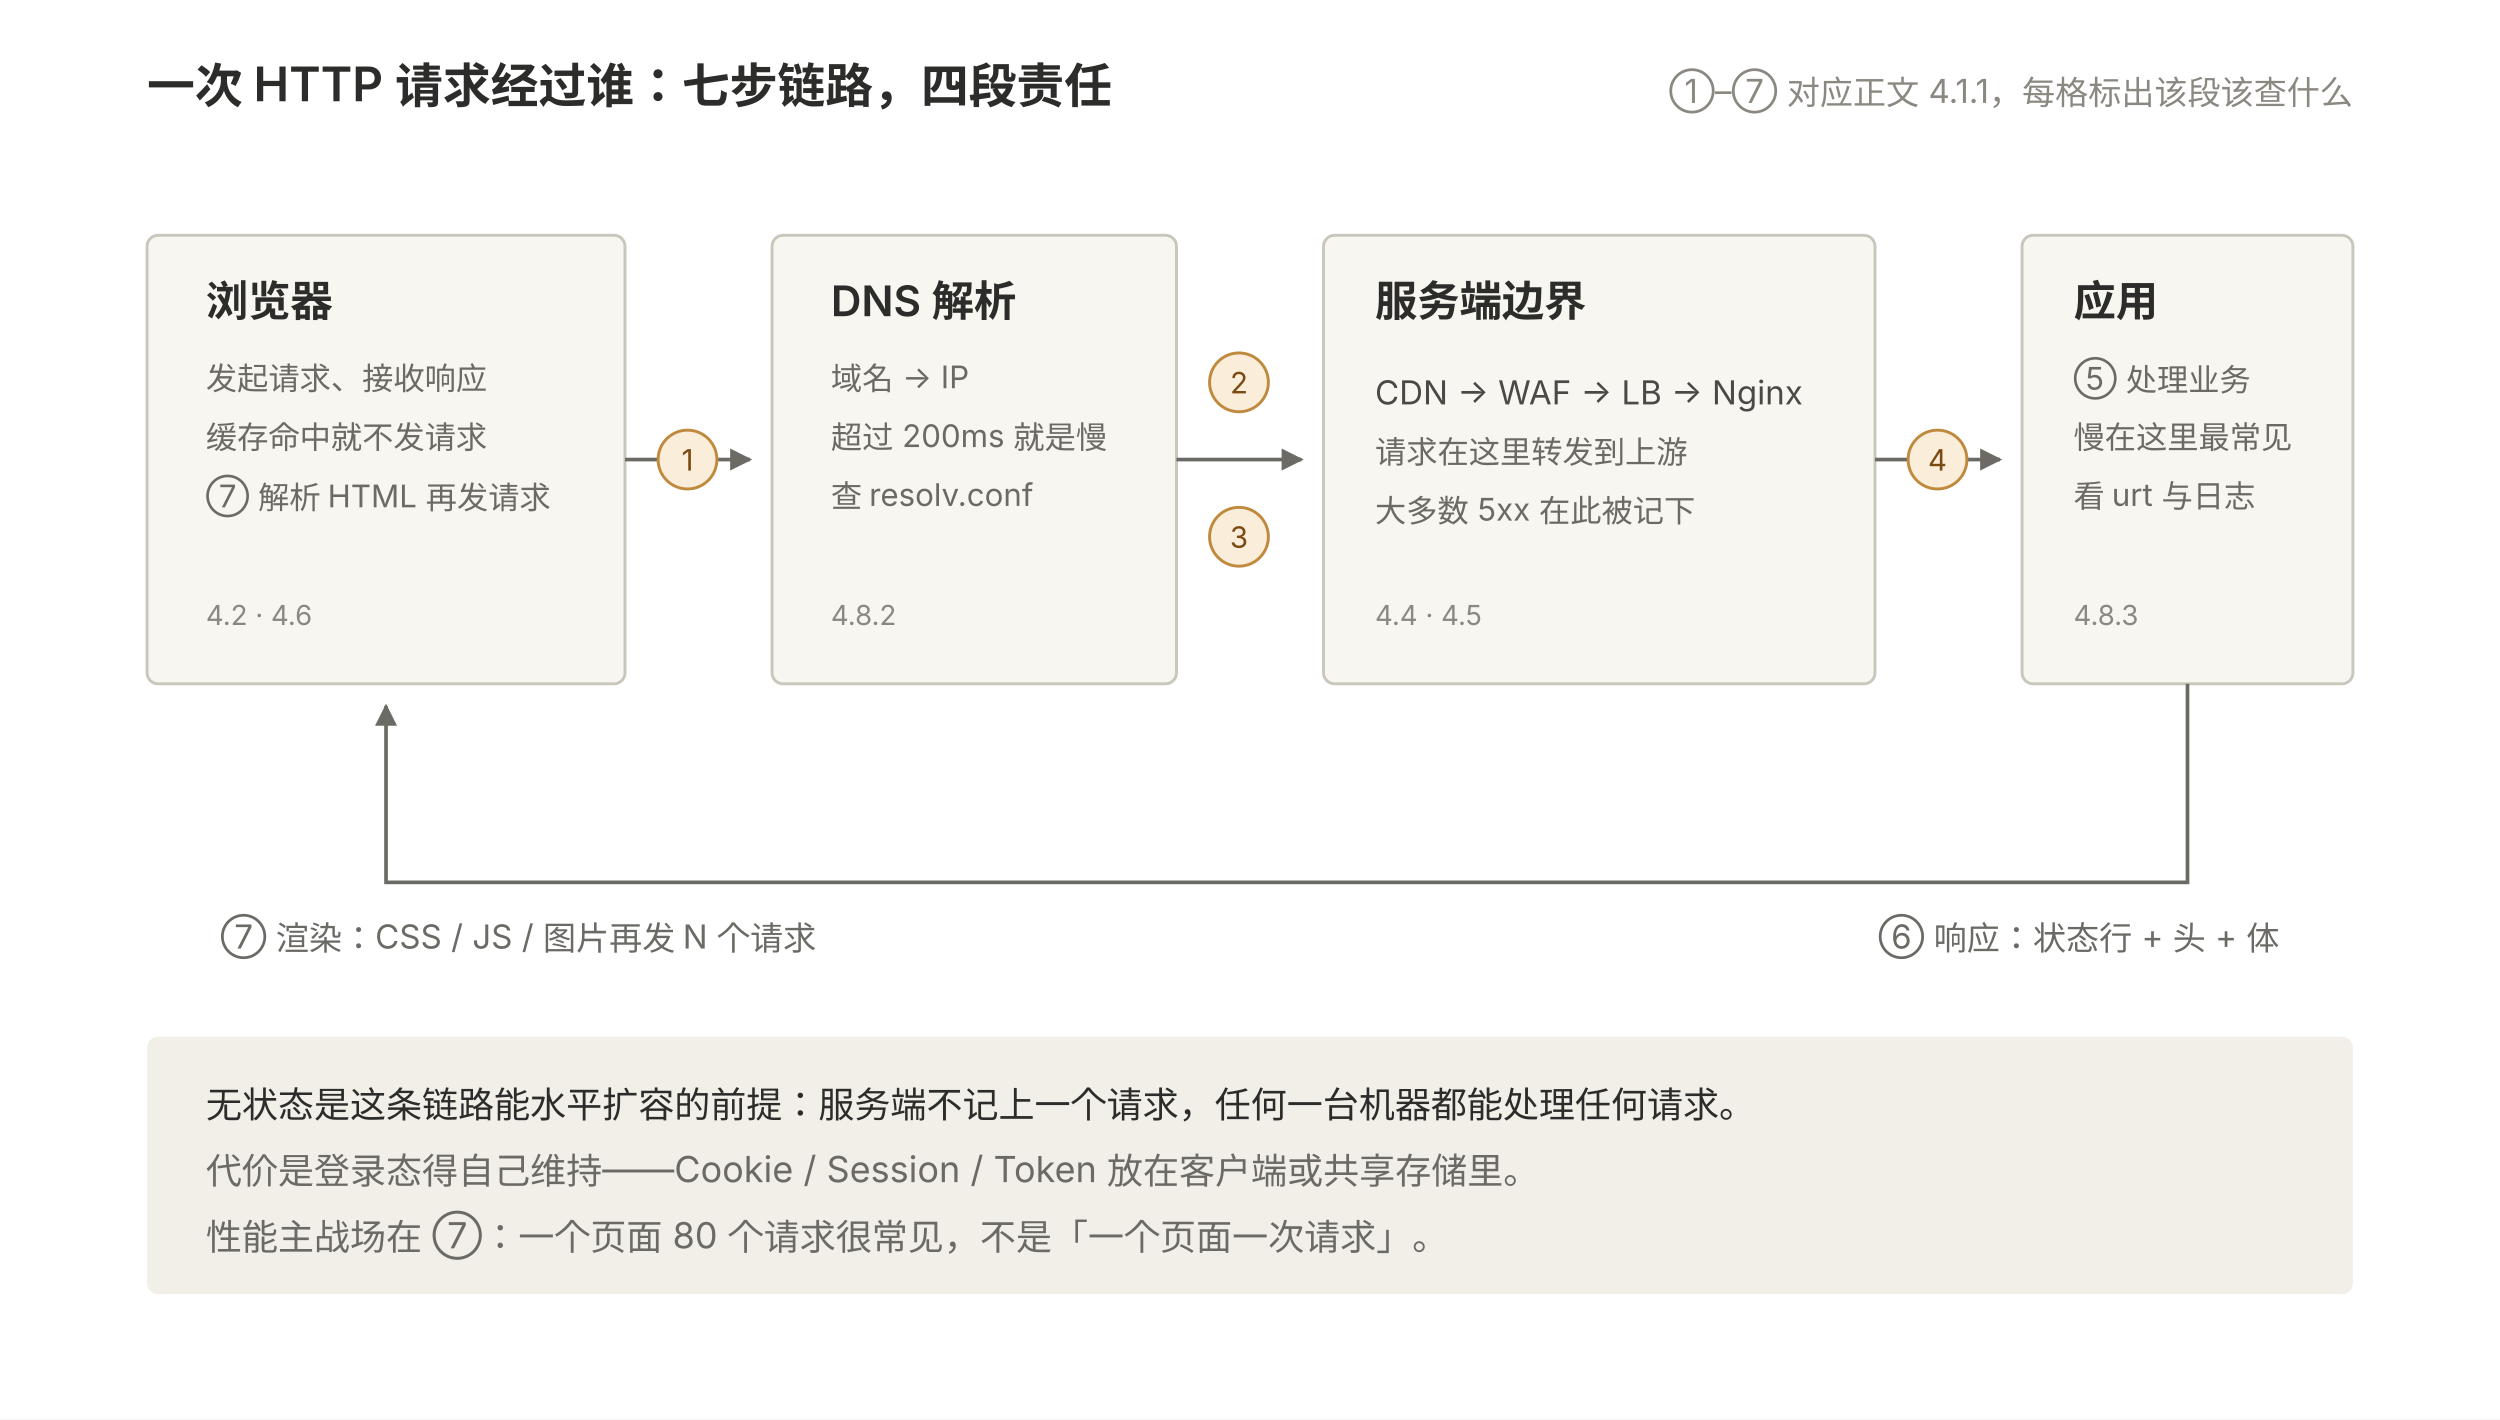
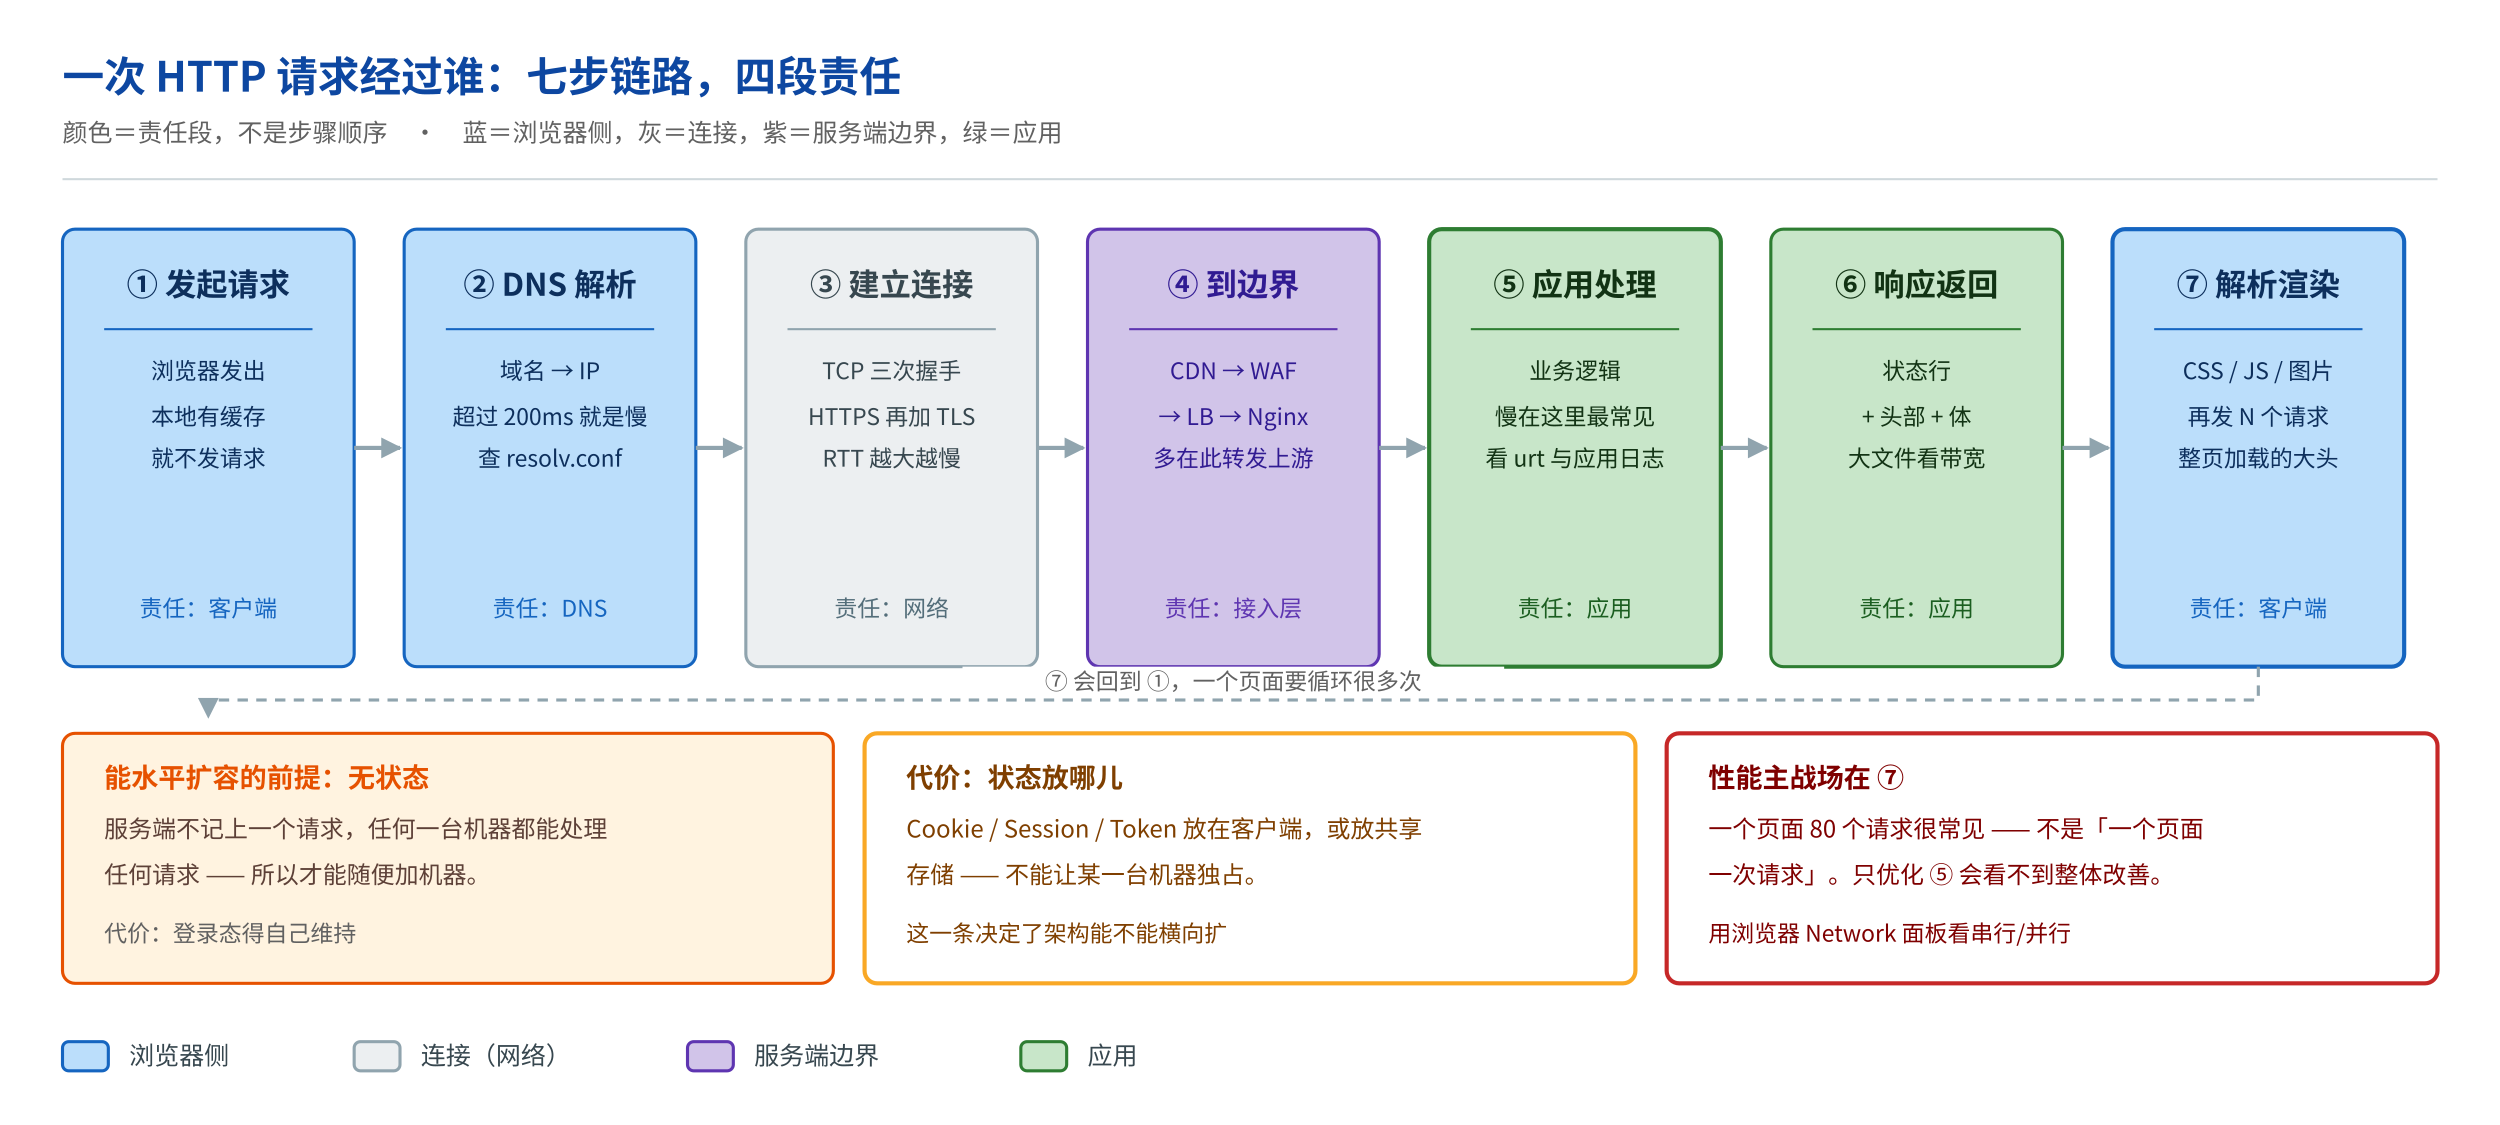
- <svg xmlns="http://www.w3.org/2000/svg" viewBox="0 0 1200 681.18" width="1200" height="681.18" font-family="-apple-system, 'Segoe UI', 'Microsoft YaHei', 'PingFang SC', sans-serif">
-   <g transform="scale(1.764706)">
-     <rect width="680" height="386" fill="#FFFFFF" />
-     <defs>
-       <marker id="ar1" viewBox="0 0 10 10" refX="9" refY="5" markerWidth="6" markerHeight="6" orient="auto">
-         <path d="M0,0 L10,5 L0,10 Z" fill="#6B6A65" />
-       </marker>
-     </defs>
-     <g>
-       <text x="40" y="28" font-size="13" font-weight="600" fill="#2C2C2A">一次 HTTP 请求经过谁：七步链路，四段责任</text>
-       <text x="640" y="28" font-size="9" fill="#8A8880" text-anchor="end">①–⑦ 对应正文 4.1.1，每格标出该段该查什么</text>
-       <rect x="40" y="64" width="130" height="122" rx="3" fill="#F8F6F1" stroke="#C9C6BC" stroke-width="0.8" />
-       <text x="56" y="86" font-size="11.5" font-weight="600" fill="#2C2C2A">浏览器</text>
-       <text x="56" y="106" font-size="8.5" fill="#6B6A65">发起请求、接收响应</text>
-       <text x="56" y="122" font-size="8.5" fill="#6B6A65">缓存命中就不发请求</text>
-       <text x="56" y="138" font-size="8.5" fill="#6B6A65">⑦ 解析 HTML 再发请求</text>
-       <text x="56" y="170" font-size="7.5" fill="#8A8880">4.2 · 4.6</text>
-       <rect x="210" y="64" width="110" height="122" rx="3" fill="#F8F6F1" stroke="#C9C6BC" stroke-width="0.8" />
-       <text x="226" y="86" font-size="11.5" font-weight="600" fill="#2C2C2A">DNS 解析</text>
-       <text x="226" y="106" font-size="8.5" fill="#6B6A65">域名 → IP</text>
-       <text x="226" y="122" font-size="8.5" fill="#6B6A65">超过 200ms 就是慢</text>
-       <text x="226" y="138" font-size="8.5" fill="#6B6A65">查 resolv.conf</text>
-       <text x="226" y="170" font-size="7.5" fill="#8A8880">4.8.2</text>
-       <rect x="360" y="64" width="150" height="122" rx="3" fill="#F8F6F1" stroke="#C9C6BC" stroke-width="0.8" />
-       <text x="374" y="86" font-size="11.5" font-weight="600" fill="#2C2C2A">服务端边界</text>
-       <text x="374" y="110" font-size="9" fill="#4A4945">CDN → WAF → LB → Nginx</text>
-       <text x="374" y="126" font-size="8.5" fill="#6B6A65">请求在这里转发到上游</text>
-       <text x="374" y="142" font-size="8.5" fill="#6B6A65">大多数 5xx 在此被记下</text>
-       <text x="374" y="170" font-size="7.5" fill="#8A8880">4.4 · 4.5</text>
-       <rect x="550" y="64" width="90" height="122" rx="3" fill="#F8F6F1" stroke="#C9C6BC" stroke-width="0.8" />
-       <text x="564" y="86" font-size="11.5" font-weight="600" fill="#2C2C2A">应用</text>
-       <text x="564" y="106" font-size="8.5" fill="#6B6A65">⑤ 处理业务</text>
-       <text x="564" y="122" font-size="8.5" fill="#6B6A65">慢在这里最常见</text>
-       <text x="564" y="138" font-size="8.5" fill="#6B6A65">看 urt 与日志</text>
-       <text x="564" y="170" font-size="7.5" fill="#8A8880">4.8.3</text>
-       <g stroke="#6B6A65" stroke-width="1" fill="none" marker-end="url(#ar1)">
-         <path d="M170,125 L204,125" />
-         <path d="M320,125 L354,125" />
-         <path d="M510,125 L544,125" />
-         <path d="M595,186 L595,240 L105,240 L105,192" />
-       </g>
-       <circle cx="187" cy="125" r="8" fill="#FAEEDA" stroke="#C08A3E" stroke-width="0.8" />
-       <text x="187" y="128" font-size="8" fill="#7A4A12" text-anchor="middle">1</text>
-       <circle cx="337" cy="104" r="8" fill="#FAEEDA" stroke="#C08A3E" stroke-width="0.8" />
-       <text x="337" y="107" font-size="8" fill="#7A4A12" text-anchor="middle">2</text>
-       <circle cx="337" cy="146" r="8" fill="#FAEEDA" stroke="#C08A3E" stroke-width="0.8" />
-       <text x="337" y="149" font-size="8" fill="#7A4A12" text-anchor="middle">3</text>
-       <circle cx="527" cy="125" r="8" fill="#FAEEDA" stroke="#C08A3E" stroke-width="0.8" />
-       <text x="527" y="128" font-size="8" fill="#7A4A12" text-anchor="middle">4</text>
-       <text x="620" y="258" font-size="9" fill="#6B6A65" text-anchor="end">⑥ 响应：状态行 + 头 + 体</text>
-       <text x="60" y="258" font-size="9" fill="#6B6A65">⑦ 渲染：CSS / JS / 图片再发 N 个请求</text>
-       <rect x="40" y="282" width="600" height="70" rx="3" fill="#F1EFE8" />
-       <text x="56" y="304" font-size="9.8" fill="#2C2C2A">无状态是这条链路能水平扩容的前提：服务端不记上一个请求，任何一台机器都能处理任何请求。</text>
-       <text x="56" y="322" font-size="9.8" fill="#6B6A65">代价是登录态得自己维持——Cookie / Session / Token 放在客户端或共享存储里。</text>
-       <text x="56" y="340" font-size="9.8" fill="#6B6A65">性能主战场在 ⑦：一个页面 80 个请求很常见，不是「一个页面一次请求」。</text>
-     </g>
-   </g>
+ <svg xmlns="http://www.w3.org/2000/svg" width="1200" height="540" viewBox="0 0 1200 540">
+   <defs>
+     <marker id="arrowGray" markerWidth="10" markerHeight="10" refX="9" refY="5" orient="auto" markerUnits="userSpaceOnUse">
+       <path d="M 0 0 L 10 5 L 0 10 z" fill="#90a4ae" />
+     </marker>
+   </defs>
+   <rect x="0" y="0" width="1200" height="540" fill="#ffffff" />
+   <text x="30" y="44" font-size="20" font-weight="bold" fill="#0d47a1" font-family="Microsoft YaHei, PingFang SC, Noto Sans CJK SC, sans-serif">一次 HTTP 请求经过谁：七步链路，四段责任</text>
+   <text x="30" y="68" font-size="12" fill="#616161" font-family="Microsoft YaHei, PingFang SC, Noto Sans CJK SC, sans-serif">颜色＝责任段，不是步骤顺序　·　蓝＝浏览器侧，灰＝连接，紫＝服务端边界，绿＝应用</text>
+   <line x1="30" y1="86" x2="1170" y2="86" stroke="#cfd8dc" stroke-width="1" />
+   <rect x="30" y="110" width="140" height="210" rx="6" fill="#bbdefb" stroke="#1565c0" stroke-width="1.5" />
+   <text x="100" y="142" font-size="15" font-weight="bold" fill="#0d2f5c" text-anchor="middle" font-family="Microsoft YaHei, PingFang SC, Noto Sans CJK SC, sans-serif">① 发起请求</text>
+   <line x1="50" y1="158" x2="150" y2="158" stroke="#1565c0" stroke-width="1" />
+   <text x="100" y="182" font-size="11" fill="#0d2f5c" text-anchor="middle" font-family="Microsoft YaHei, PingFang SC, Noto Sans CJK SC, sans-serif">浏览器发出</text>
+   <text x="100" y="204" font-size="11" fill="#0d2f5c" text-anchor="middle" font-family="Microsoft YaHei, PingFang SC, Noto Sans CJK SC, sans-serif">本地有缓存</text>
+   <text x="100" y="224" font-size="11" fill="#0d2f5c" text-anchor="middle" font-family="Microsoft YaHei, PingFang SC, Noto Sans CJK SC, sans-serif">就不发请求</text>
+   <text x="100" y="296" font-size="11" fill="#1565c0" text-anchor="middle" font-family="Microsoft YaHei, PingFang SC, Noto Sans CJK SC, sans-serif">责任：客户端</text>
+   <line x1="170" y1="215" x2="192" y2="215" stroke="#90a4ae" stroke-width="2" marker-end="url(#arrowGray)" />
+   <rect x="194" y="110" width="140" height="210" rx="6" fill="#bbdefb" stroke="#1565c0" stroke-width="1.5" />
+   <text x="264" y="142" font-size="15" font-weight="bold" fill="#0d2f5c" text-anchor="middle" font-family="Microsoft YaHei, PingFang SC, Noto Sans CJK SC, sans-serif">② DNS 解析</text>
+   <line x1="214" y1="158" x2="314" y2="158" stroke="#1565c0" stroke-width="1" />
+   <text x="264" y="182" font-size="11" fill="#0d2f5c" text-anchor="middle" font-family="Microsoft YaHei, PingFang SC, Noto Sans CJK SC, sans-serif">域名 → IP</text>
+   <text x="264" y="204" font-size="11" fill="#0d2f5c" text-anchor="middle" font-family="Microsoft YaHei, PingFang SC, Noto Sans CJK SC, sans-serif">超过 200ms 就是慢</text>
+   <text x="264" y="224" font-size="11" fill="#0d2f5c" text-anchor="middle" font-family="Microsoft YaHei, PingFang SC, Noto Sans CJK SC, sans-serif">查 resolv.conf</text>
+   <text x="264" y="296" font-size="11" fill="#1565c0" text-anchor="middle" font-family="Microsoft YaHei, PingFang SC, Noto Sans CJK SC, sans-serif">责任：DNS</text>
+   <line x1="334" y1="215" x2="356" y2="215" stroke="#90a4ae" stroke-width="2" marker-end="url(#arrowGray)" />
+   <rect x="358" y="110" width="140" height="210" rx="6" fill="#eceff1" stroke="#90a4ae" stroke-width="1.5" />
+   <text x="428" y="142" font-size="15" font-weight="bold" fill="#37474f" text-anchor="middle" font-family="Microsoft YaHei, PingFang SC, Noto Sans CJK SC, sans-serif">③ 建立连接</text>
+   <line x1="378" y1="158" x2="478" y2="158" stroke="#90a4ae" stroke-width="1" />
+   <text x="428" y="182" font-size="11" fill="#37474f" text-anchor="middle" font-family="Microsoft YaHei, PingFang SC, Noto Sans CJK SC, sans-serif">TCP 三次握手</text>
+   <text x="428" y="204" font-size="11" fill="#37474f" text-anchor="middle" font-family="Microsoft YaHei, PingFang SC, Noto Sans CJK SC, sans-serif">HTTPS 再加 TLS</text>
+   <text x="428" y="224" font-size="11" fill="#37474f" text-anchor="middle" font-family="Microsoft YaHei, PingFang SC, Noto Sans CJK SC, sans-serif">RTT 越大越慢</text>
+   <text x="428" y="296" font-size="11" fill="#546e7a" text-anchor="middle" font-family="Microsoft YaHei, PingFang SC, Noto Sans CJK SC, sans-serif">责任：网络</text>
+   <line x1="498" y1="215" x2="520" y2="215" stroke="#90a4ae" stroke-width="2" marker-end="url(#arrowGray)" />
+   <rect x="522" y="110" width="140" height="210" rx="6" fill="#d1c4e9" stroke="#5e35b1" stroke-width="1.5" />
+   <text x="592" y="142" font-size="15" font-weight="bold" fill="#311b92" text-anchor="middle" font-family="Microsoft YaHei, PingFang SC, Noto Sans CJK SC, sans-serif">④ 到边界</text>
+   <line x1="542" y1="158" x2="642" y2="158" stroke="#5e35b1" stroke-width="1" />
+   <text x="592" y="182" font-size="11" fill="#311b92" text-anchor="middle" font-family="Microsoft YaHei, PingFang SC, Noto Sans CJK SC, sans-serif">CDN → WAF</text>
+   <text x="592" y="204" font-size="11" fill="#311b92" text-anchor="middle" font-family="Microsoft YaHei, PingFang SC, Noto Sans CJK SC, sans-serif">→ LB → Nginx</text>
+   <text x="592" y="224" font-size="11" fill="#311b92" text-anchor="middle" font-family="Microsoft YaHei, PingFang SC, Noto Sans CJK SC, sans-serif">多在此转发上游</text>
+   <text x="592" y="296" font-size="11" fill="#5e35b1" text-anchor="middle" font-family="Microsoft YaHei, PingFang SC, Noto Sans CJK SC, sans-serif">责任：接入层</text>
+   <line x1="662" y1="215" x2="684" y2="215" stroke="#90a4ae" stroke-width="2" marker-end="url(#arrowGray)" />
+   <rect x="686" y="110" width="140" height="210" rx="6" fill="#c8e6c9" stroke="#2e7d32" stroke-width="2" />
+   <text x="756" y="142" font-size="15" font-weight="bold" fill="#123314" text-anchor="middle" font-family="Microsoft YaHei, PingFang SC, Noto Sans CJK SC, sans-serif">⑤ 应用处理</text>
+   <line x1="706" y1="158" x2="806" y2="158" stroke="#2e7d32" stroke-width="1" />
+   <text x="756" y="182" font-size="11" fill="#123314" text-anchor="middle" font-family="Microsoft YaHei, PingFang SC, Noto Sans CJK SC, sans-serif">业务逻辑</text>
+   <text x="756" y="204" font-size="11" fill="#123314" text-anchor="middle" font-family="Microsoft YaHei, PingFang SC, Noto Sans CJK SC, sans-serif">慢在这里最常见</text>
+   <text x="756" y="224" font-size="11" fill="#123314" text-anchor="middle" font-family="Microsoft YaHei, PingFang SC, Noto Sans CJK SC, sans-serif">看 urt 与应用日志</text>
+   <text x="756" y="296" font-size="11" fill="#1b5e20" text-anchor="middle" font-family="Microsoft YaHei, PingFang SC, Noto Sans CJK SC, sans-serif">责任：应用</text>
+   <line x1="826" y1="215" x2="848" y2="215" stroke="#90a4ae" stroke-width="2" marker-end="url(#arrowGray)" />
+   <rect x="850" y="110" width="140" height="210" rx="6" fill="#c8e6c9" stroke="#2e7d32" stroke-width="1.5" />
+   <text x="920" y="142" font-size="15" font-weight="bold" fill="#123314" text-anchor="middle" font-family="Microsoft YaHei, PingFang SC, Noto Sans CJK SC, sans-serif">⑥ 响应返回</text>
+   <line x1="870" y1="158" x2="970" y2="158" stroke="#2e7d32" stroke-width="1" />
+   <text x="920" y="182" font-size="11" fill="#123314" text-anchor="middle" font-family="Microsoft YaHei, PingFang SC, Noto Sans CJK SC, sans-serif">状态行</text>
+   <text x="920" y="204" font-size="11" fill="#123314" text-anchor="middle" font-family="Microsoft YaHei, PingFang SC, Noto Sans CJK SC, sans-serif">+ 头部 + 体</text>
+   <text x="920" y="224" font-size="11" fill="#123314" text-anchor="middle" font-family="Microsoft YaHei, PingFang SC, Noto Sans CJK SC, sans-serif">大文件看带宽</text>
+   <text x="920" y="296" font-size="11" fill="#1b5e20" text-anchor="middle" font-family="Microsoft YaHei, PingFang SC, Noto Sans CJK SC, sans-serif">责任：应用</text>
+   <line x1="990" y1="215" x2="1012" y2="215" stroke="#90a4ae" stroke-width="2" marker-end="url(#arrowGray)" />
+   <rect x="1014" y="110" width="140" height="210" rx="6" fill="#bbdefb" stroke="#1565c0" stroke-width="2" />
+   <text x="1084" y="142" font-size="15" font-weight="bold" fill="#0d2f5c" text-anchor="middle" font-family="Microsoft YaHei, PingFang SC, Noto Sans CJK SC, sans-serif">⑦ 解析渲染</text>
+   <line x1="1034" y1="158" x2="1134" y2="158" stroke="#1565c0" stroke-width="1" />
+   <text x="1084" y="182" font-size="11" fill="#0d2f5c" text-anchor="middle" font-family="Microsoft YaHei, PingFang SC, Noto Sans CJK SC, sans-serif">CSS / JS / 图片</text>
+   <text x="1084" y="204" font-size="11" fill="#0d2f5c" text-anchor="middle" font-family="Microsoft YaHei, PingFang SC, Noto Sans CJK SC, sans-serif">再发 N 个请求</text>
+   <text x="1084" y="224" font-size="11" fill="#0d2f5c" text-anchor="middle" font-family="Microsoft YaHei, PingFang SC, Noto Sans CJK SC, sans-serif">整页加载的大头</text>
+   <text x="1084" y="296" font-size="11" fill="#1565c0" text-anchor="middle" font-family="Microsoft YaHei, PingFang SC, Noto Sans CJK SC, sans-serif">责任：客户端</text>
+   <path d="M 1084 320 L 1084 336 L 100 336 L 100 344" fill="none" stroke="#90a4ae" stroke-width="1.5" stroke-dasharray="5 4" marker-end="url(#arrowGray)" />
+   <rect x="462" y="320" width="260" height="13" fill="#ffffff" />
+   <text x="592" y="331" font-size="11" fill="#616161" text-anchor="middle" font-family="Microsoft YaHei, PingFang SC, Noto Sans CJK SC, sans-serif">⑦ 会回到 ①，一个页面要循环很多次</text>
+   <rect x="30" y="352" width="370" height="120" rx="6" fill="#fff3e0" stroke="#e65100" stroke-width="1.5" />
+   <text x="50" y="378" font-size="13" font-weight="bold" fill="#e65100" font-family="Microsoft YaHei, PingFang SC, Noto Sans CJK SC, sans-serif">能水平扩容的前提：无状态</text>
+   <text x="50" y="402" font-size="11.5" fill="#5d4037" font-family="Microsoft YaHei, PingFang SC, Noto Sans CJK SC, sans-serif">服务端不记上一个请求，任何一台机器都能处理</text>
+   <text x="50" y="424" font-size="11.5" fill="#5d4037" font-family="Microsoft YaHei, PingFang SC, Noto Sans CJK SC, sans-serif">任何请求 —— 所以才能随便加机器。</text>
+   <text x="50" y="452" font-size="11" fill="#616161" font-family="Microsoft YaHei, PingFang SC, Noto Sans CJK SC, sans-serif">代价：登录态得自己维持</text>
+   <rect x="415" y="352" width="370" height="120" rx="6" fill="#ffffff" stroke="#f9a825" stroke-width="2" />
+   <text x="435" y="378" font-size="13" font-weight="bold" fill="#7f3f00" font-family="Microsoft YaHei, PingFang SC, Noto Sans CJK SC, sans-serif">代价：状态放哪儿</text>
+   <text x="435" y="402" font-size="11.5" fill="#7f3f00" font-family="Microsoft YaHei, PingFang SC, Noto Sans CJK SC, sans-serif">Cookie / Session / Token 放在客户端，或放共享</text>
+   <text x="435" y="424" font-size="11.5" fill="#7f3f00" font-family="Microsoft YaHei, PingFang SC, Noto Sans CJK SC, sans-serif">存储 —— 不能让某一台机器独占。</text>
+   <text x="435" y="452" font-size="11" fill="#7f3f00" font-family="Microsoft YaHei, PingFang SC, Noto Sans CJK SC, sans-serif">这一条决定了架构能不能横向扩</text>
+   <rect x="800" y="352" width="370" height="120" rx="6" fill="#ffffff" stroke="#c62828" stroke-width="2" />
+   <text x="820" y="378" font-size="13" font-weight="bold" fill="#7f0000" font-family="Microsoft YaHei, PingFang SC, Noto Sans CJK SC, sans-serif">性能主战场在 ⑦</text>
+   <text x="820" y="402" font-size="11.5" fill="#7f0000" font-family="Microsoft YaHei, PingFang SC, Noto Sans CJK SC, sans-serif">一个页面 80 个请求很常见 —— 不是「一个页面</text>
+   <text x="820" y="424" font-size="11.5" fill="#7f0000" font-family="Microsoft YaHei, PingFang SC, Noto Sans CJK SC, sans-serif">一次请求」。只优化 ⑤ 会看不到整体改善。</text>
+   <text x="820" y="452" font-size="11" fill="#7f0000" font-family="Microsoft YaHei, PingFang SC, Noto Sans CJK SC, sans-serif">用浏览器 Network 面板看串行/并行</text>
+   <rect x="30" y="500" width="22" height="14" rx="3" fill="#bbdefb" stroke="#1565c0" stroke-width="1.5" />
+   <text x="62" y="511" font-size="12" fill="#37474f" font-family="Microsoft YaHei, PingFang SC, Noto Sans CJK SC, sans-serif">浏览器侧</text>
+   <rect x="170" y="500" width="22" height="14" rx="3" fill="#eceff1" stroke="#90a4ae" stroke-width="1.5" />
+   <text x="202" y="511" font-size="12" fill="#37474f" font-family="Microsoft YaHei, PingFang SC, Noto Sans CJK SC, sans-serif">连接（网络）</text>
+   <rect x="330" y="500" width="22" height="14" rx="3" fill="#d1c4e9" stroke="#5e35b1" stroke-width="1.5" />
+   <text x="362" y="511" font-size="12" fill="#37474f" font-family="Microsoft YaHei, PingFang SC, Noto Sans CJK SC, sans-serif">服务端边界</text>
+   <rect x="490" y="500" width="22" height="14" rx="3" fill="#c8e6c9" stroke="#2e7d32" stroke-width="1.5" />
+   <text x="522" y="511" font-size="12" fill="#37474f" font-family="Microsoft YaHei, PingFang SC, Noto Sans CJK SC, sans-serif">应用</text>
</svg>
